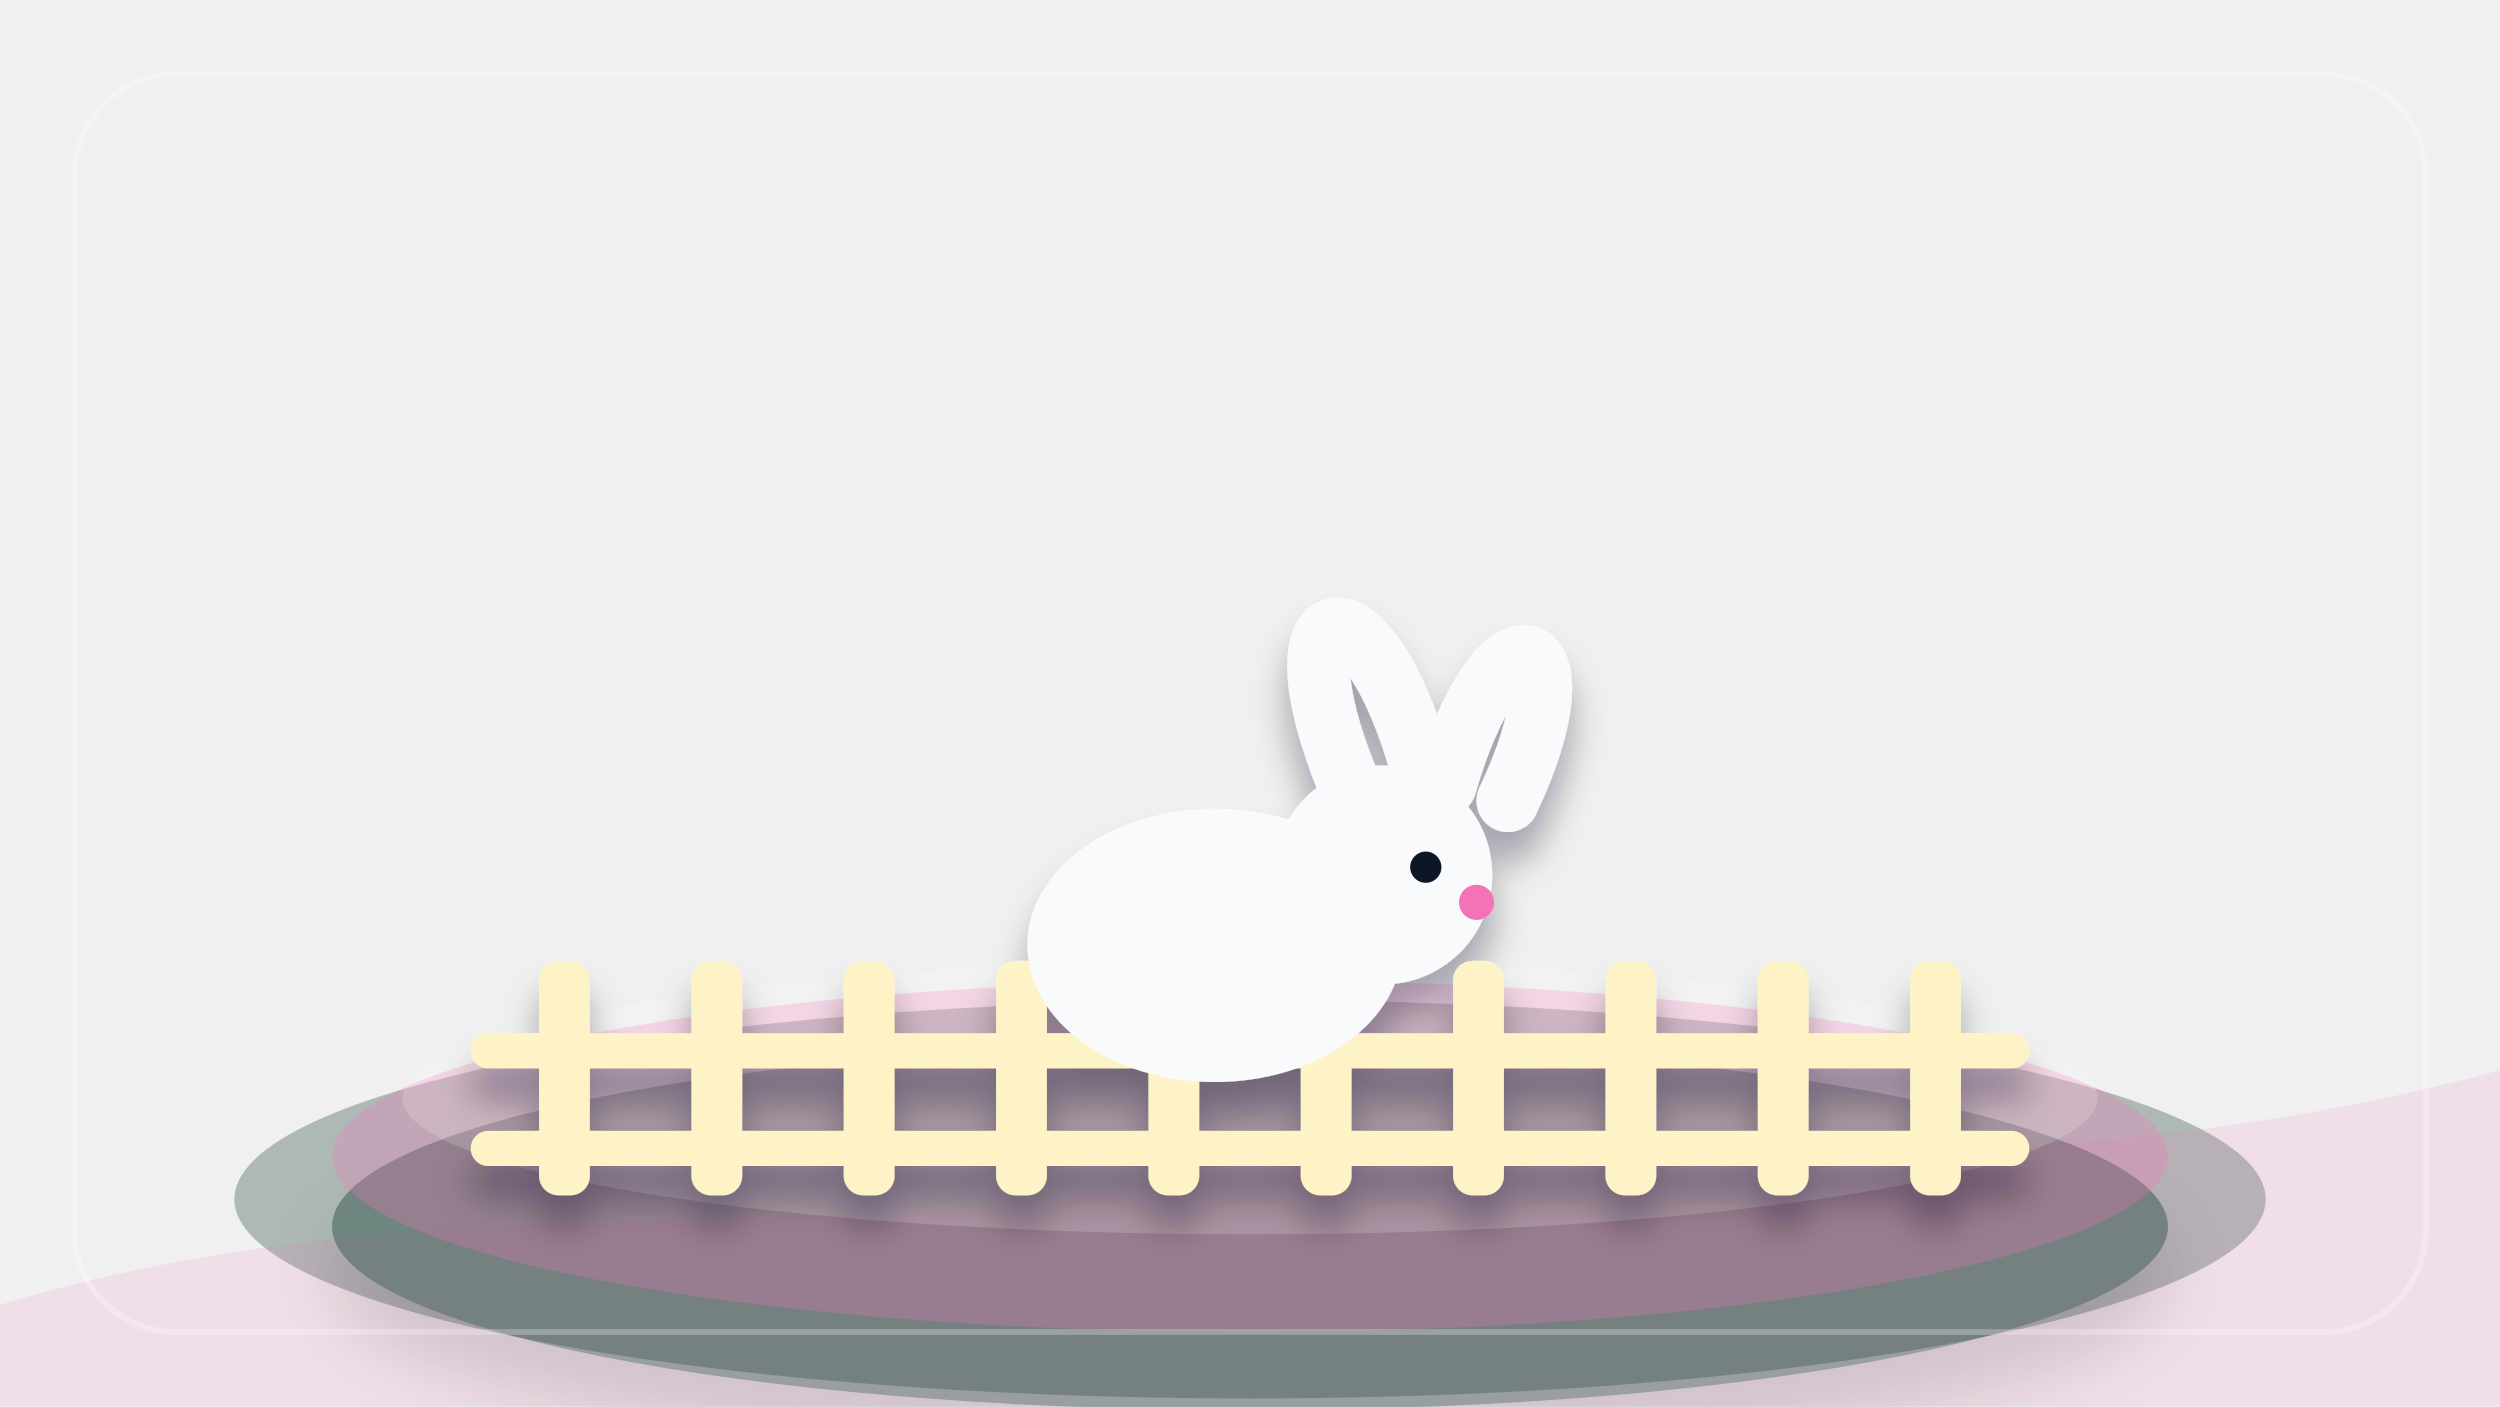
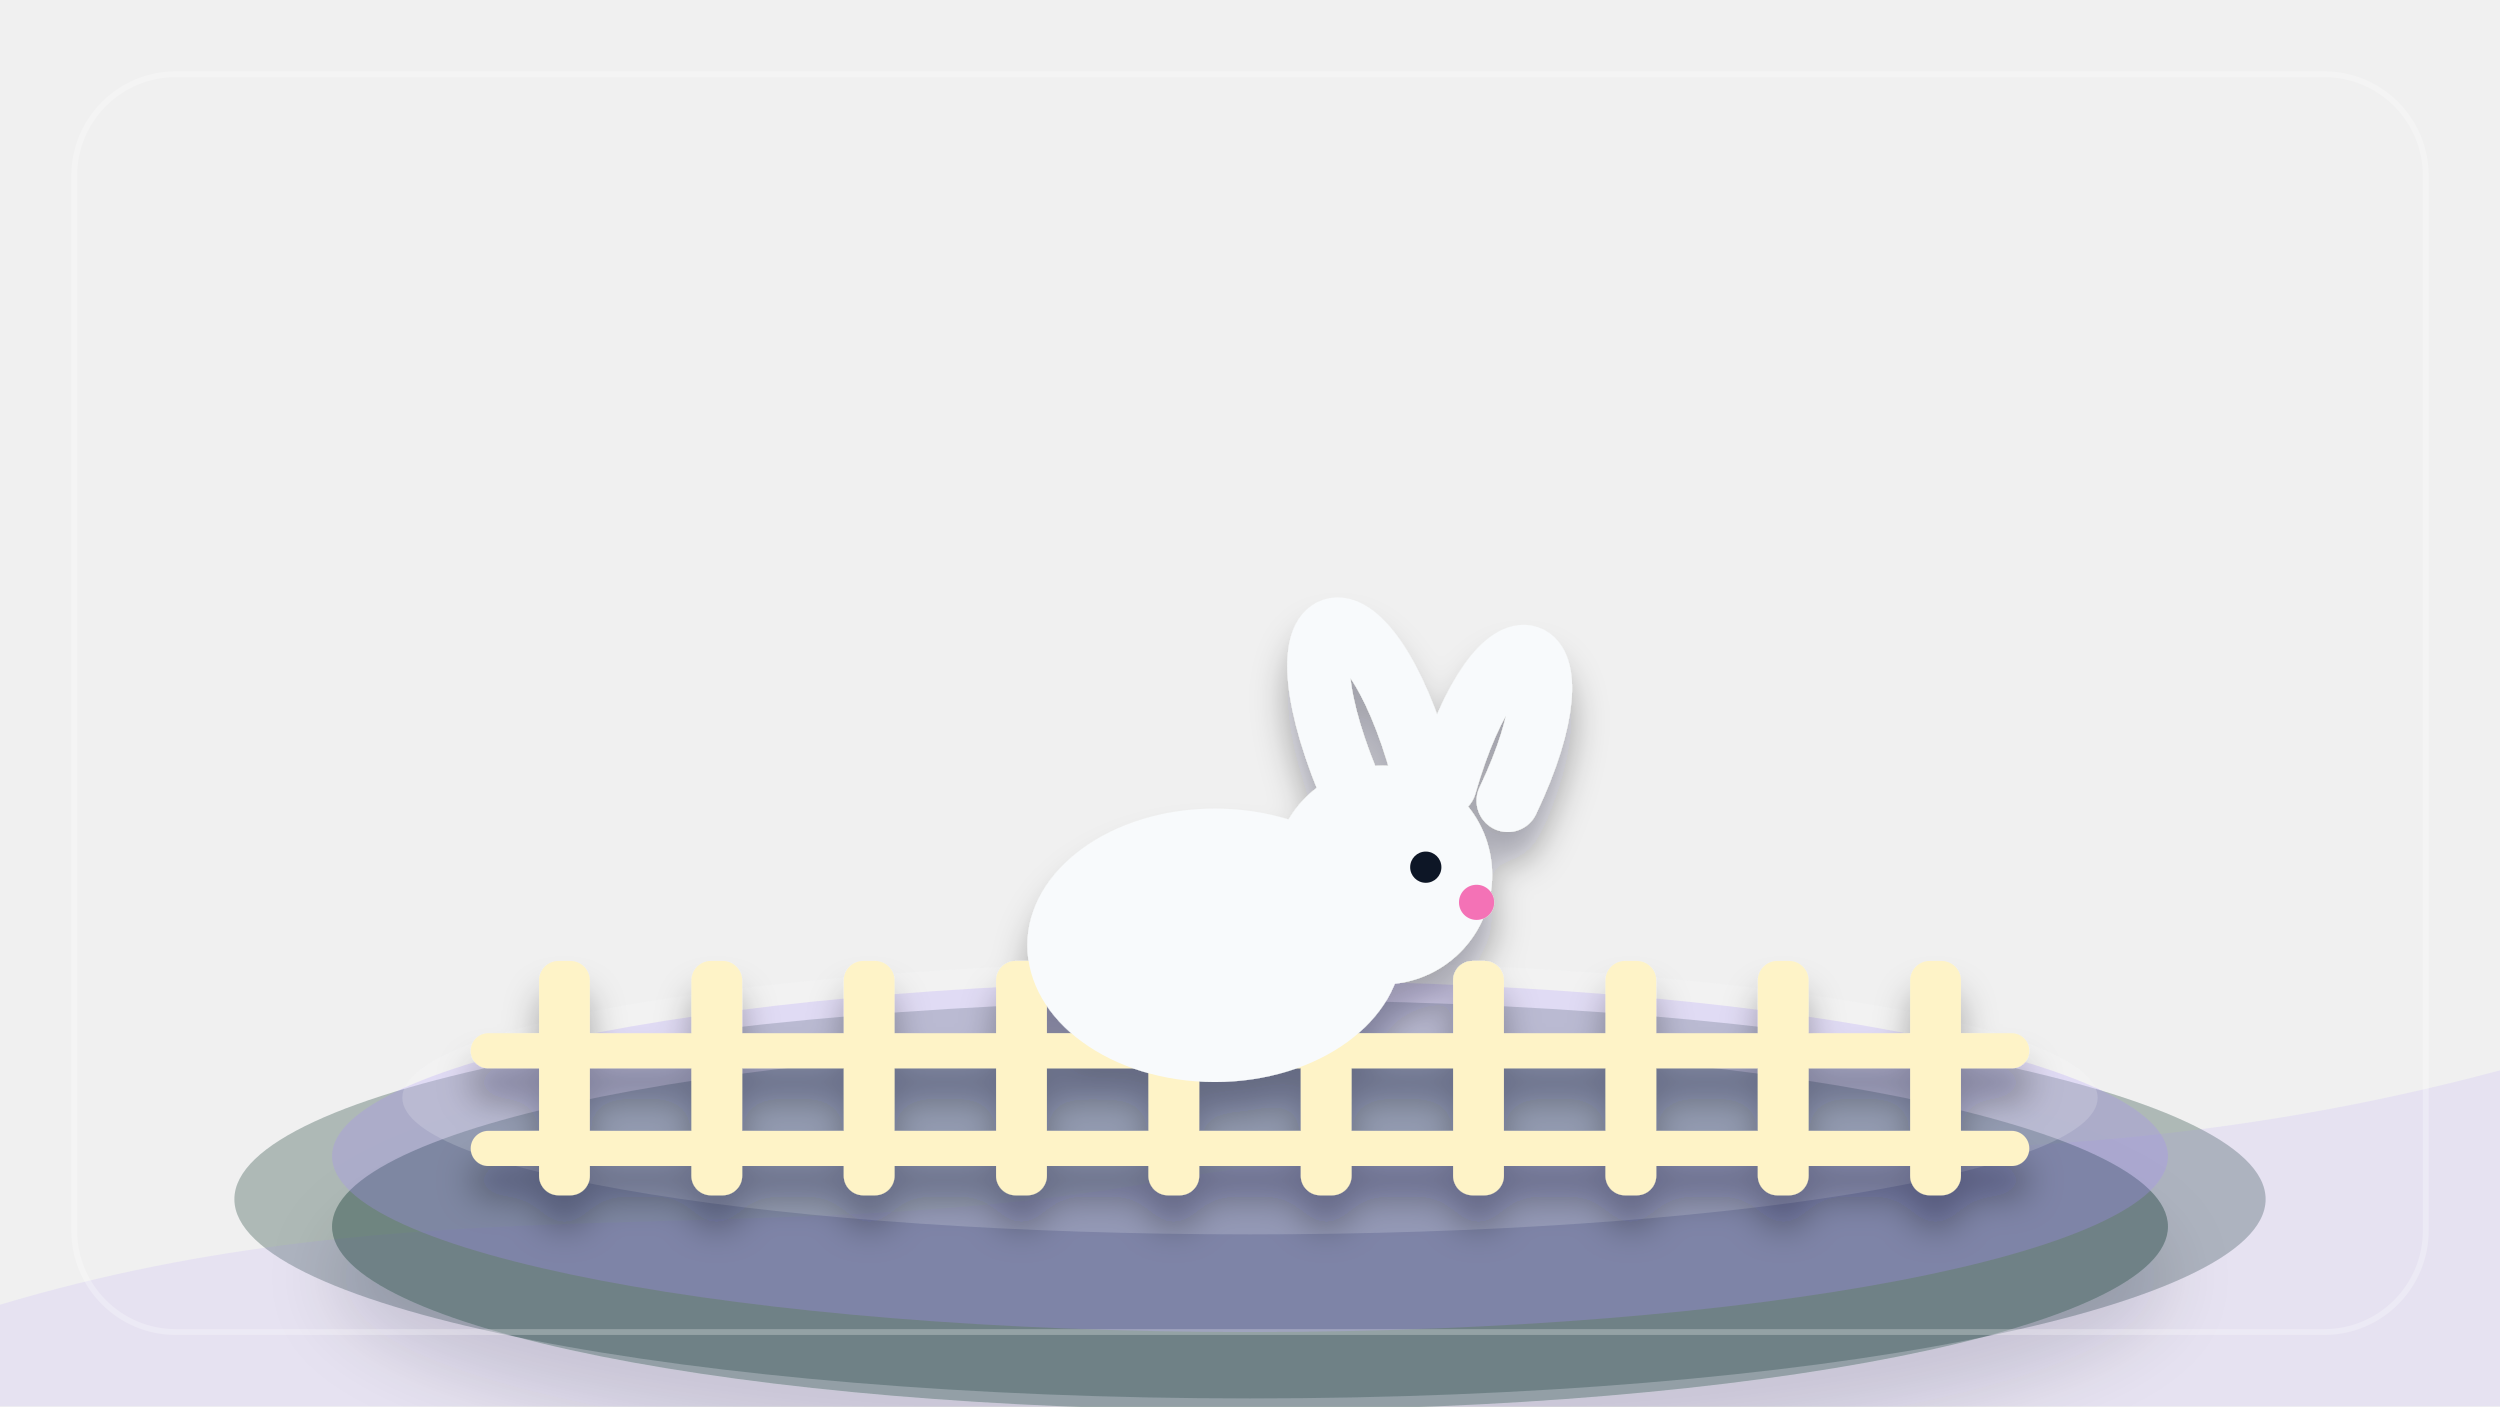
<svg xmlns="http://www.w3.org/2000/svg" viewBox="0 0 1280 720" role="img" aria-label="bunny_garden marketplace render">
  <defs>
    <linearGradient id="front" x1="0" x2="1" y1="0" y2="1">
      <stop offset="0" stop-color="#f8fafc" />
-       <stop offset="0.42" stop-color="#f472b6" />
+       <stop offset="0.42" stop-color="#a78bfa" />
      <stop offset="1" stop-color="#111827" />
    </linearGradient>
    <linearGradient id="roof" x1="0" x2="1" y1="0" y2="1">
      <stop offset="0" stop-color="#60a5fa" />
-       <stop offset="0.5" stop-color="#f472b6" />
+       <stop offset="0.5" stop-color="#a78bfa" />
      <stop offset="1" stop-color="#0f172a" />
    </linearGradient>
    <linearGradient id="wood" x1="0" x2="1" y1="0" y2="1">
      <stop offset="0" stop-color="#f59e0b" />
      <stop offset="0.5" stop-color="#a16207" />
      <stop offset="1" stop-color="#451a03" />
    </linearGradient>
    <linearGradient id="stone" x1="0" x2="1" y1="0" y2="1">
      <stop offset="0" stop-color="#f8fafc" />
      <stop offset="0.48" stop-color="#cbd5e1" />
      <stop offset="1" stop-color="#64748b" />
    </linearGradient>
    <radialGradient id="water" cx="50%" cy="34%" r="68%">
      <stop offset="0" stop-color="#ecfeff" />
      <stop offset="0.52" stop-color="#38bdf8" />
      <stop offset="1" stop-color="#0369a1" />
    </radialGradient>
    <filter id="shadow" x="-40%" y="-40%" width="180%" height="180%">
      <feDropShadow dx="0" dy="26" stdDeviation="18" flood-color="#020617" flood-opacity="0.36" />
    </filter>
    <filter id="lift" x="-25%" y="-30%" width="150%" height="170%">
      <feDropShadow dx="0" dy="16" stdDeviation="9" flood-color="#020617" flood-opacity="0.32" />
    </filter>
    <filter id="glow" x="-70%" y="-70%" width="240%" height="240%">
      <feGaussianBlur stdDeviation="9" result="blur" />
      <feMerge>
        <feMergeNode in="blur" />
        <feMergeNode in="SourceGraphic" />
      </feMerge>
    </filter>
  </defs>
  <rect width="1280" height="720" fill="#ffffff" opacity="0.02" />
  <ellipse cx="640" cy="614" rx="520" ry="102" fill="#022c22" opacity="0.28" />
-   <path d="M0 668 C214 604 392 642 598 604 C808 566 1004 622 1280 548 L1280 720 L0 720 Z" fill="#f472b6" opacity="0.14" />
+   <path d="M0 668 C214 604 392 642 598 604 C808 566 1004 622 1280 548 L1280 720 L0 720 Z" fill="#a78bfa" opacity="0.14" />
  <ellipse cx="640" cy="628" rx="470" ry="94" fill="#022c22" opacity="0.36" filter="url(#shadow)" />
-   <ellipse cx="640" cy="592" rx="470" ry="90" fill="#f472b6" opacity="0.28" />
+   <ellipse cx="640" cy="592" rx="470" ry="90" fill="#a78bfa" opacity="0.28" />
  <ellipse cx="640" cy="562" rx="434" ry="70" fill="#f8fafc" opacity="0.18" />
  <g filter="url(#lift)">
    <path d="M250 538 L1030 538 M250 588 L1030 588" stroke="#fef3c7" stroke-width="18" stroke-linecap="round" />
    <g fill="#fef3c7">
      <rect x="276" y="492" width="26" height="120" rx="10" />
      <rect x="354" y="492" width="26" height="120" rx="10" />
      <rect x="432" y="492" width="26" height="120" rx="10" />
      <rect x="510" y="492" width="26" height="120" rx="10" />
      <rect x="588" y="492" width="26" height="120" rx="10" />
      <rect x="666" y="492" width="26" height="120" rx="10" />
      <rect x="744" y="492" width="26" height="120" rx="10" />
      <rect x="822" y="492" width="26" height="120" rx="10" />
      <rect x="900" y="492" width="26" height="120" rx="10" />
      <rect x="978" y="492" width="26" height="120" rx="10" />
    </g>
    <ellipse cx="622" cy="484" rx="96" ry="70" fill="#f8fafc" />
    <circle cx="708" cy="448" r="56" fill="#f8fafc" />
    <path d="M690 400 C650 302 700 292 728 394 M740 402 C768 304 814 322 772 410" stroke="#f8fafc" stroke-width="32" fill="none" stroke-linecap="round" />
    <circle cx="730" cy="444" r="8" fill="#111827" />
    <circle cx="756" cy="462" r="9" fill="#f472b6" />
  </g>
  <rect x="38" y="38" width="1204" height="644" rx="52" fill="none" stroke="#ffffff" stroke-opacity="0.26" stroke-width="3" />
</svg>
